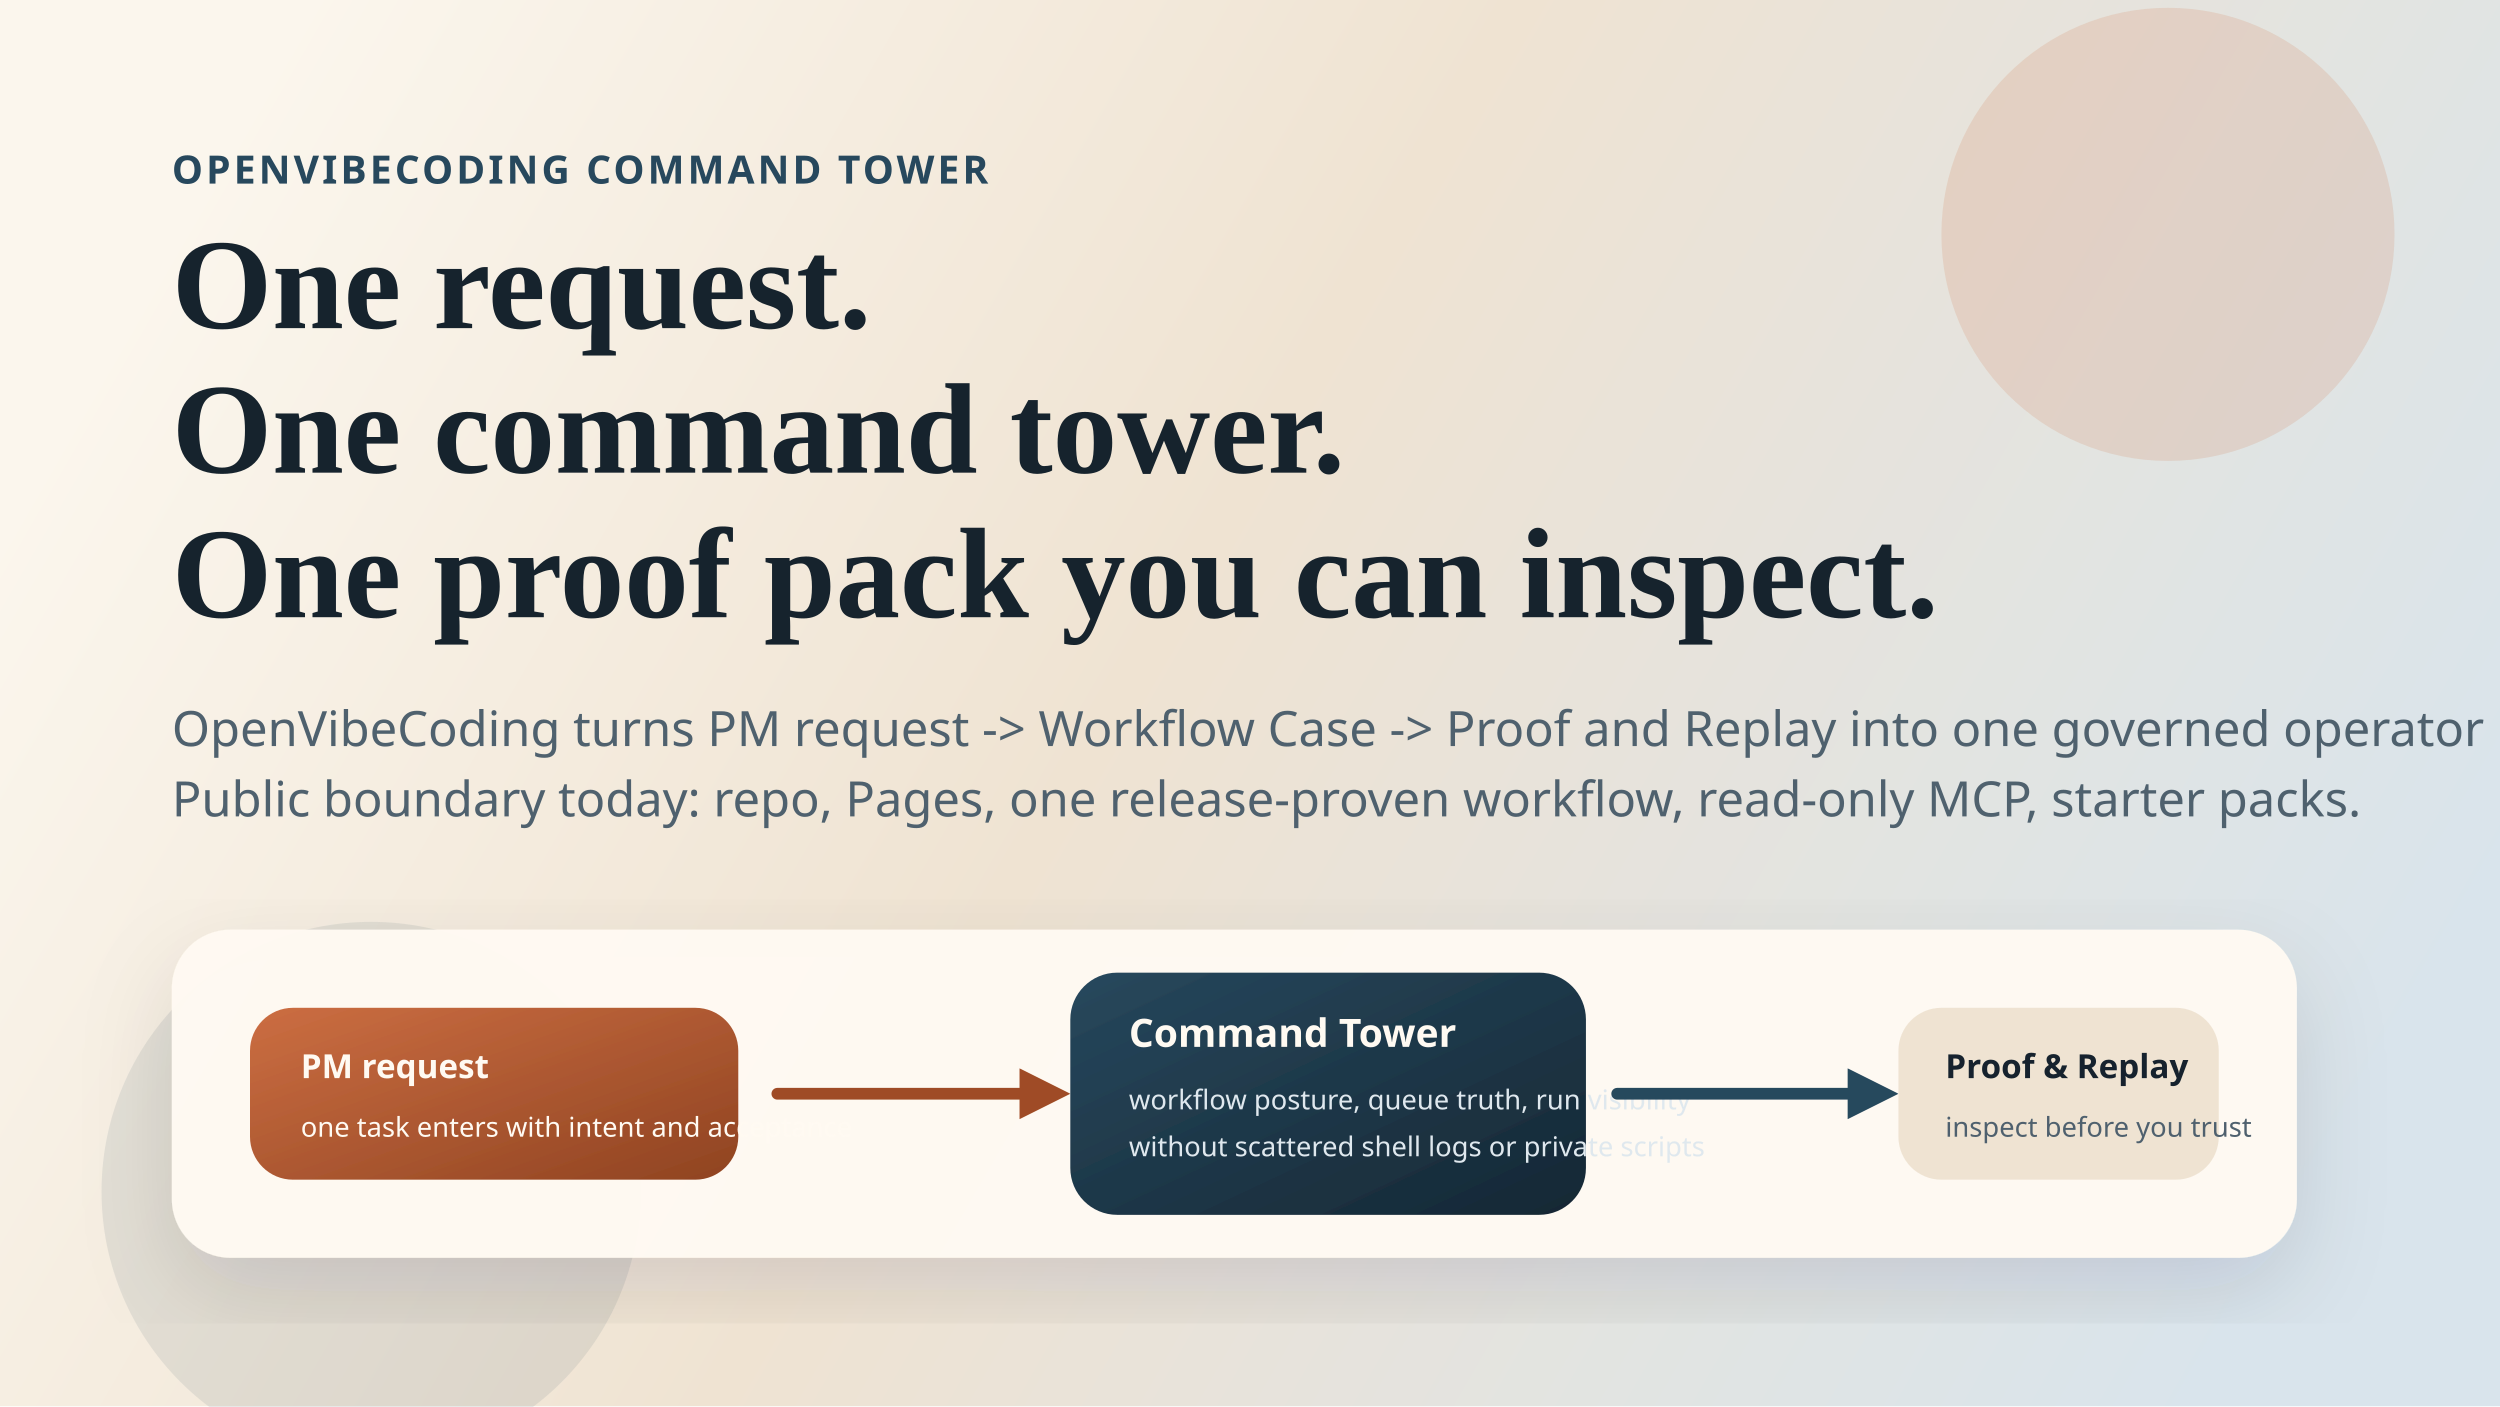
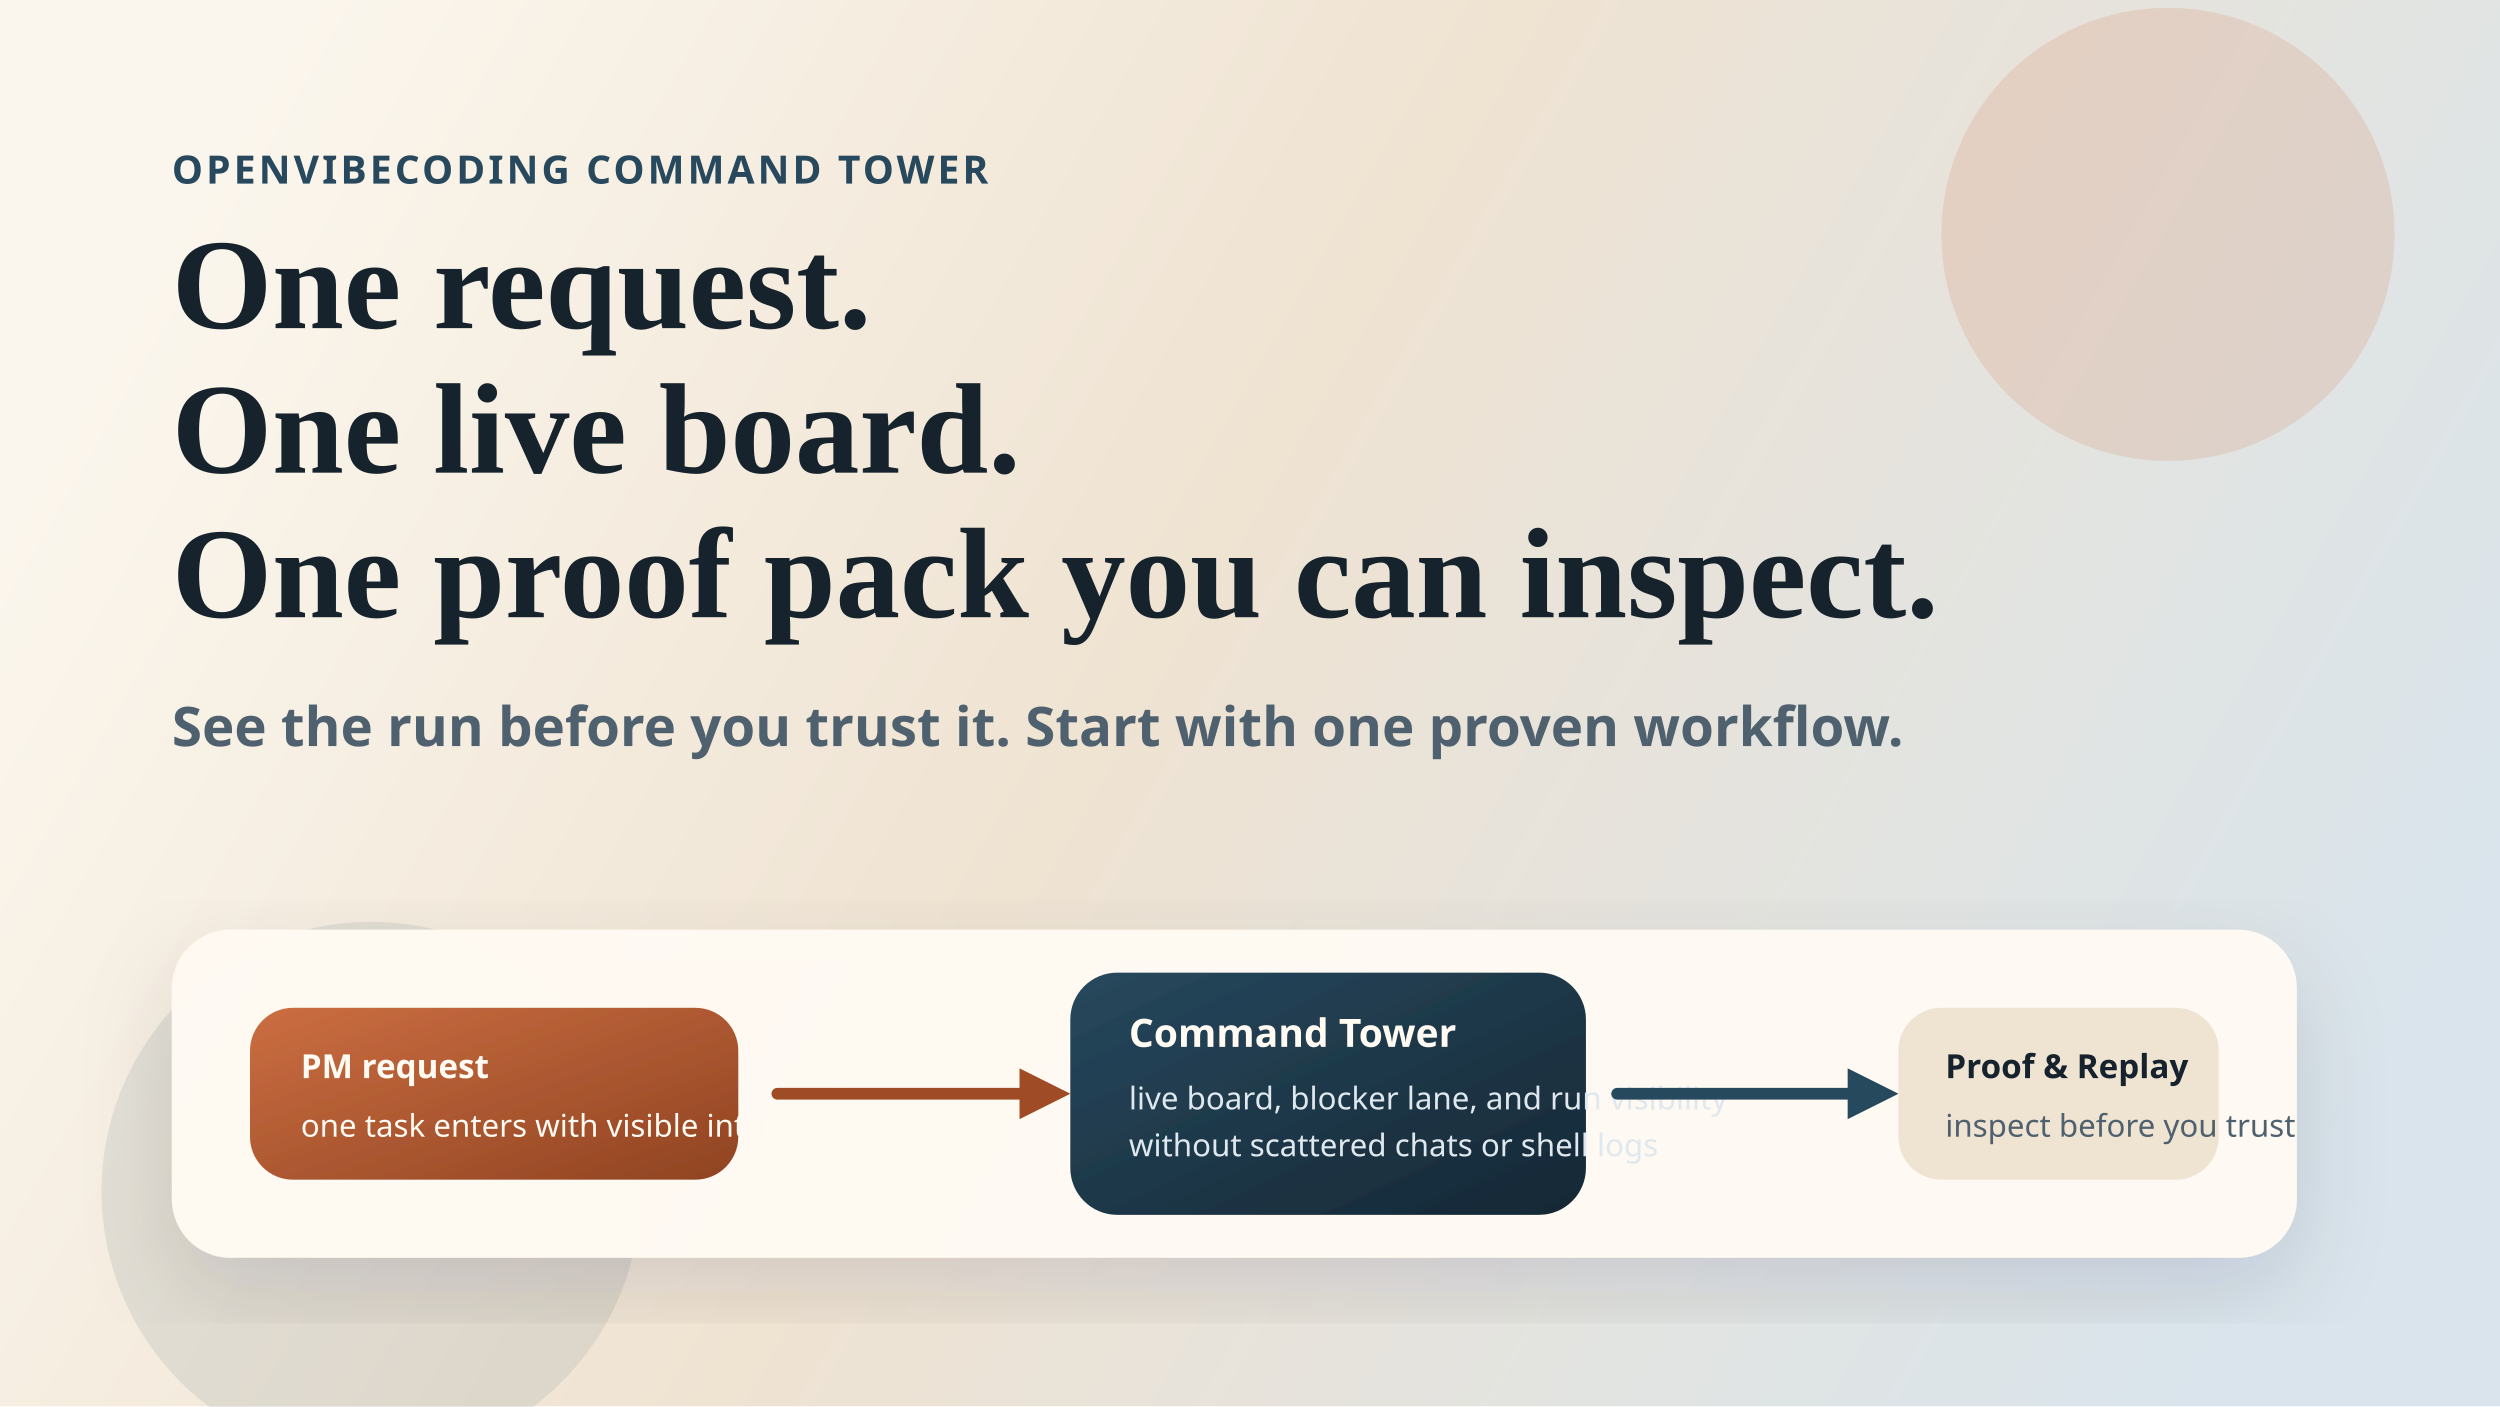
<svg xmlns="http://www.w3.org/2000/svg" width="1280" height="720" viewBox="0 0 1280 720" role="img" aria-labelledby="title desc">
  <defs>
    <linearGradient id="bg" x1="120" y1="60" x2="1160" y2="660" gradientUnits="userSpaceOnUse">
      <stop offset="0%" stop-color="#fbf6ed" />
      <stop offset="45%" stop-color="#efe3d2" />
      <stop offset="100%" stop-color="#d9e4ec" />
    </linearGradient>
    <linearGradient id="accentA" x1="0" y1="0" x2="1" y2="1">
      <stop offset="0%" stop-color="#cc6e42" />
      <stop offset="100%" stop-color="#8f4321" />
    </linearGradient>
    <linearGradient id="accentB" x1="0" y1="0" x2="1" y2="1">
      <stop offset="0%" stop-color="#27485d" />
      <stop offset="100%" stop-color="#152734" />
    </linearGradient>
    <filter id="shadow" x="-20%" y="-20%" width="140%" height="140%">
      <feDropShadow dx="0" dy="18" stdDeviation="24" flood-color="#16232d" flood-opacity="0.12" />
    </filter>
  </defs>
  <rect width="1280" height="720" fill="url(#bg)" />
  <circle cx="1110" cy="120" r="116" fill="#d07c51" opacity="0.18" />
  <circle cx="190" cy="610" r="138" fill="#27485d" opacity="0.10" />
  <text x="88" y="94" fill="#27485d" font-family="'Trebuchet MS', Verdana, sans-serif" font-size="20" font-weight="700" letter-spacing="0.08em">OPENVIBECODING COMMAND TOWER</text>
  <text x="88" y="168" fill="#16232d" font-family="Georgia, 'Times New Roman', serif" font-size="66" font-weight="700">One request.</text>
-   <text x="88" y="242" fill="#16232d" font-family="Georgia, 'Times New Roman', serif" font-size="66" font-weight="700">One command tower.</text>
+   <text x="88" y="242" fill="#16232d" font-family="Georgia, 'Times New Roman', serif" font-size="66" font-weight="700">One live board.</text>
  <text x="88" y="316" fill="#16232d" font-family="Georgia, 'Times New Roman', serif" font-size="66" font-weight="700">One proof pack you can inspect.</text>
-   <text x="88" y="382" fill="#4f616e" font-family="'Trebuchet MS', Verdana, sans-serif" font-size="25">
-     OpenVibeCoding turns PM request -&gt; Workflow Case -&gt; Proof and Replay into one governed operator loop.
-   </text>
-   <text x="88" y="418" fill="#4f616e" font-family="'Trebuchet MS', Verdana, sans-serif" font-size="25">
-     Public boundary today: repo, Pages, one release-proven workflow, read-only MCP, starter packs.
+   <text x="88" y="382" fill="#4f616e" font-family="'Trebuchet MS', Verdana, sans-serif" font-size="28" font-weight="700">
+     See the run before you trust it. Start with one proven workflow.
  </text>
  <g filter="url(#shadow)">
    <rect x="88" y="476" width="1088" height="168" rx="30" fill="#fffaf2" opacity="0.96" />
    <rect x="128" y="516" width="250" height="88" rx="22" fill="url(#accentA)" />
    <text x="154" y="552" fill="#fffaf2" font-family="'Trebuchet MS', Verdana, sans-serif" font-size="17" font-weight="700">PM request</text>
-     <text x="154" y="582" fill="#fffaf2" font-family="'Trebuchet MS', Verdana, sans-serif" font-size="14">one task enters with intent and acceptance</text>
+     <text x="154" y="582" fill="#fffaf2" font-family="'Trebuchet MS', Verdana, sans-serif" font-size="16">one task enters with visible intent</text>
    <path d="M398 560 C450 560, 478 560, 530 560" fill="none" stroke="#9f4c26" stroke-width="6" stroke-linecap="round" />
    <polygon points="522,547 548,560 522,573" fill="#9f4c26" />
    <rect x="548" y="498" width="264" height="124" rx="24" fill="url(#accentB)" />
    <text x="578" y="536" fill="#fffaf2" font-family="'Trebuchet MS', Verdana, sans-serif" font-size="20" font-weight="700">Command Tower</text>
-     <text x="578" y="568" fill="#dfe8ee" font-family="'Trebuchet MS', Verdana, sans-serif" font-size="14">workflow posture, queue truth, run visibility</text>
-     <text x="578" y="592" fill="#dfe8ee" font-family="'Trebuchet MS', Verdana, sans-serif" font-size="14">without scattered shell logs or private scripts</text>
+     <text x="578" y="568" fill="#dfe8ee" font-family="'Trebuchet MS', Verdana, sans-serif" font-size="16">live board, blocker lane, and run visibility</text>
+     <text x="578" y="592" fill="#dfe8ee" font-family="'Trebuchet MS', Verdana, sans-serif" font-size="16">without scattered chats or shell logs</text>
    <path d="M828 560 C878 560, 904 560, 954 560" fill="none" stroke="#27485d" stroke-width="6" stroke-linecap="round" />
    <polygon points="946,547 972,560 946,573" fill="#27485d" />
    <rect x="972" y="516" width="164" height="88" rx="22" fill="#efe3d2" />
    <text x="996" y="552" fill="#16232d" font-family="'Trebuchet MS', Verdana, sans-serif" font-size="17" font-weight="700">Proof &amp; Replay</text>
-     <text x="996" y="582" fill="#4f616e" font-family="'Trebuchet MS', Verdana, sans-serif" font-size="14">inspect before you trust</text>
+     <text x="996" y="582" fill="#4f616e" font-family="'Trebuchet MS', Verdana, sans-serif" font-size="16">inspect before you trust</text>
  </g>
</svg>
